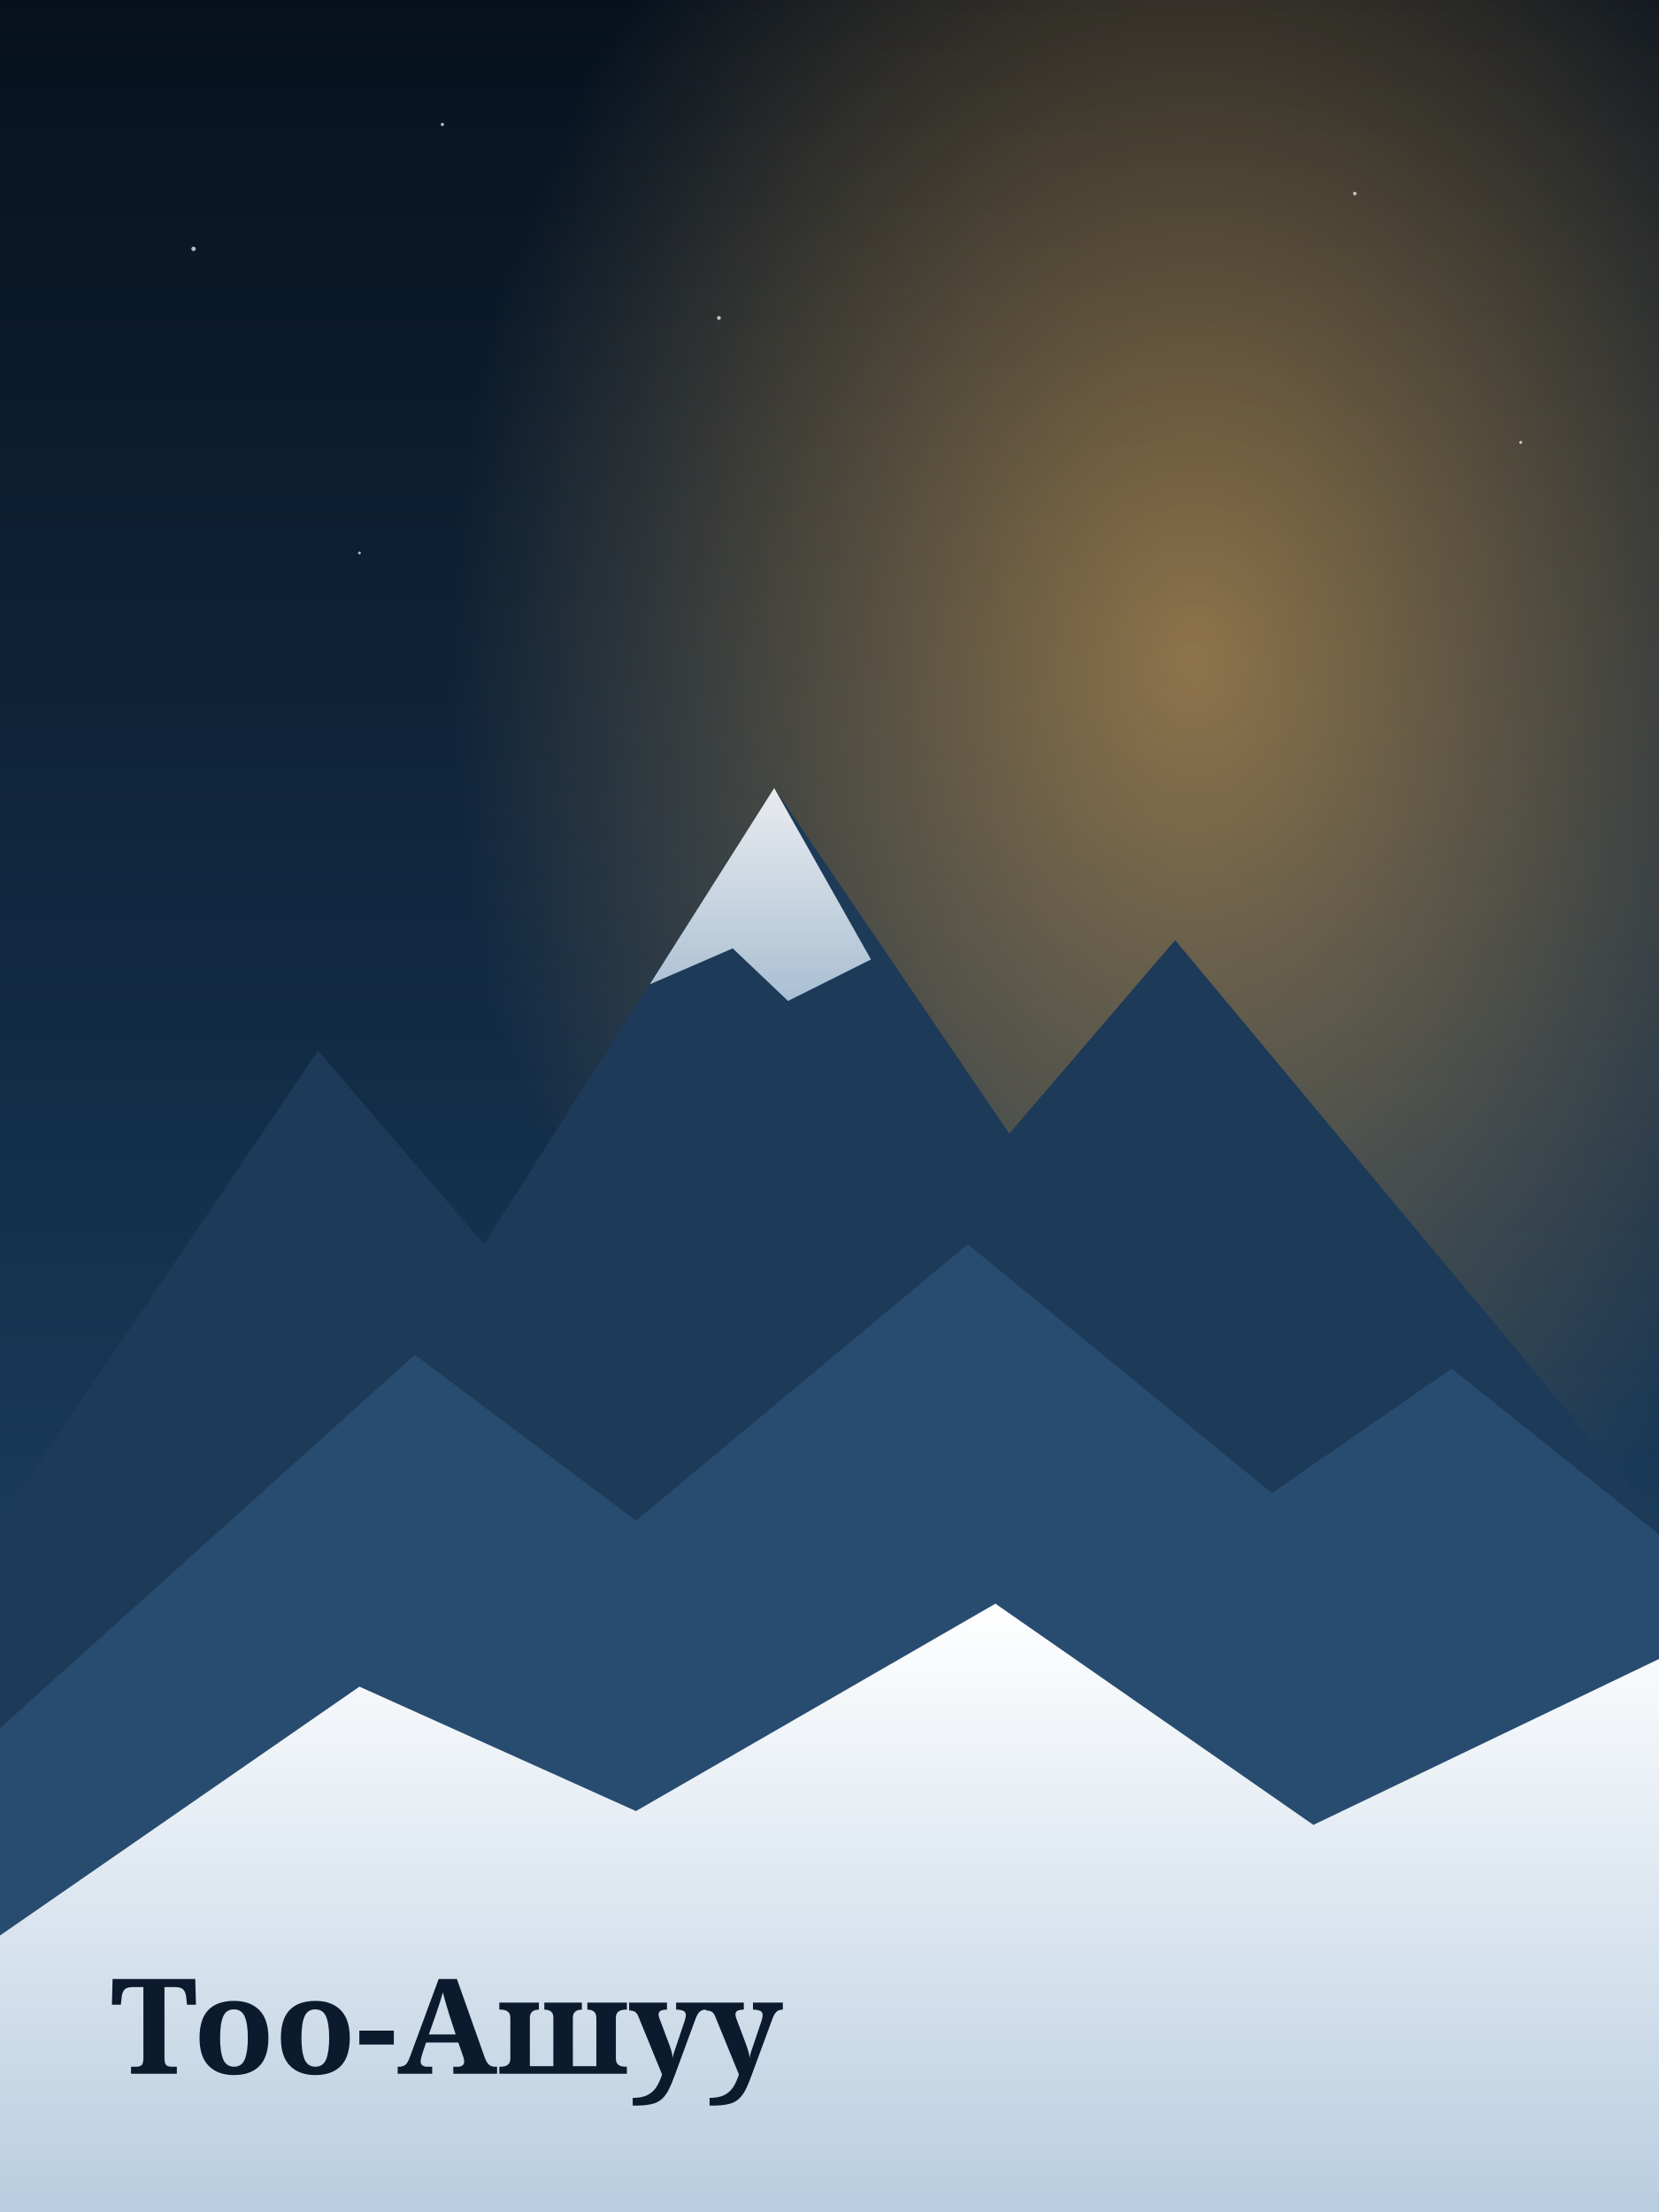
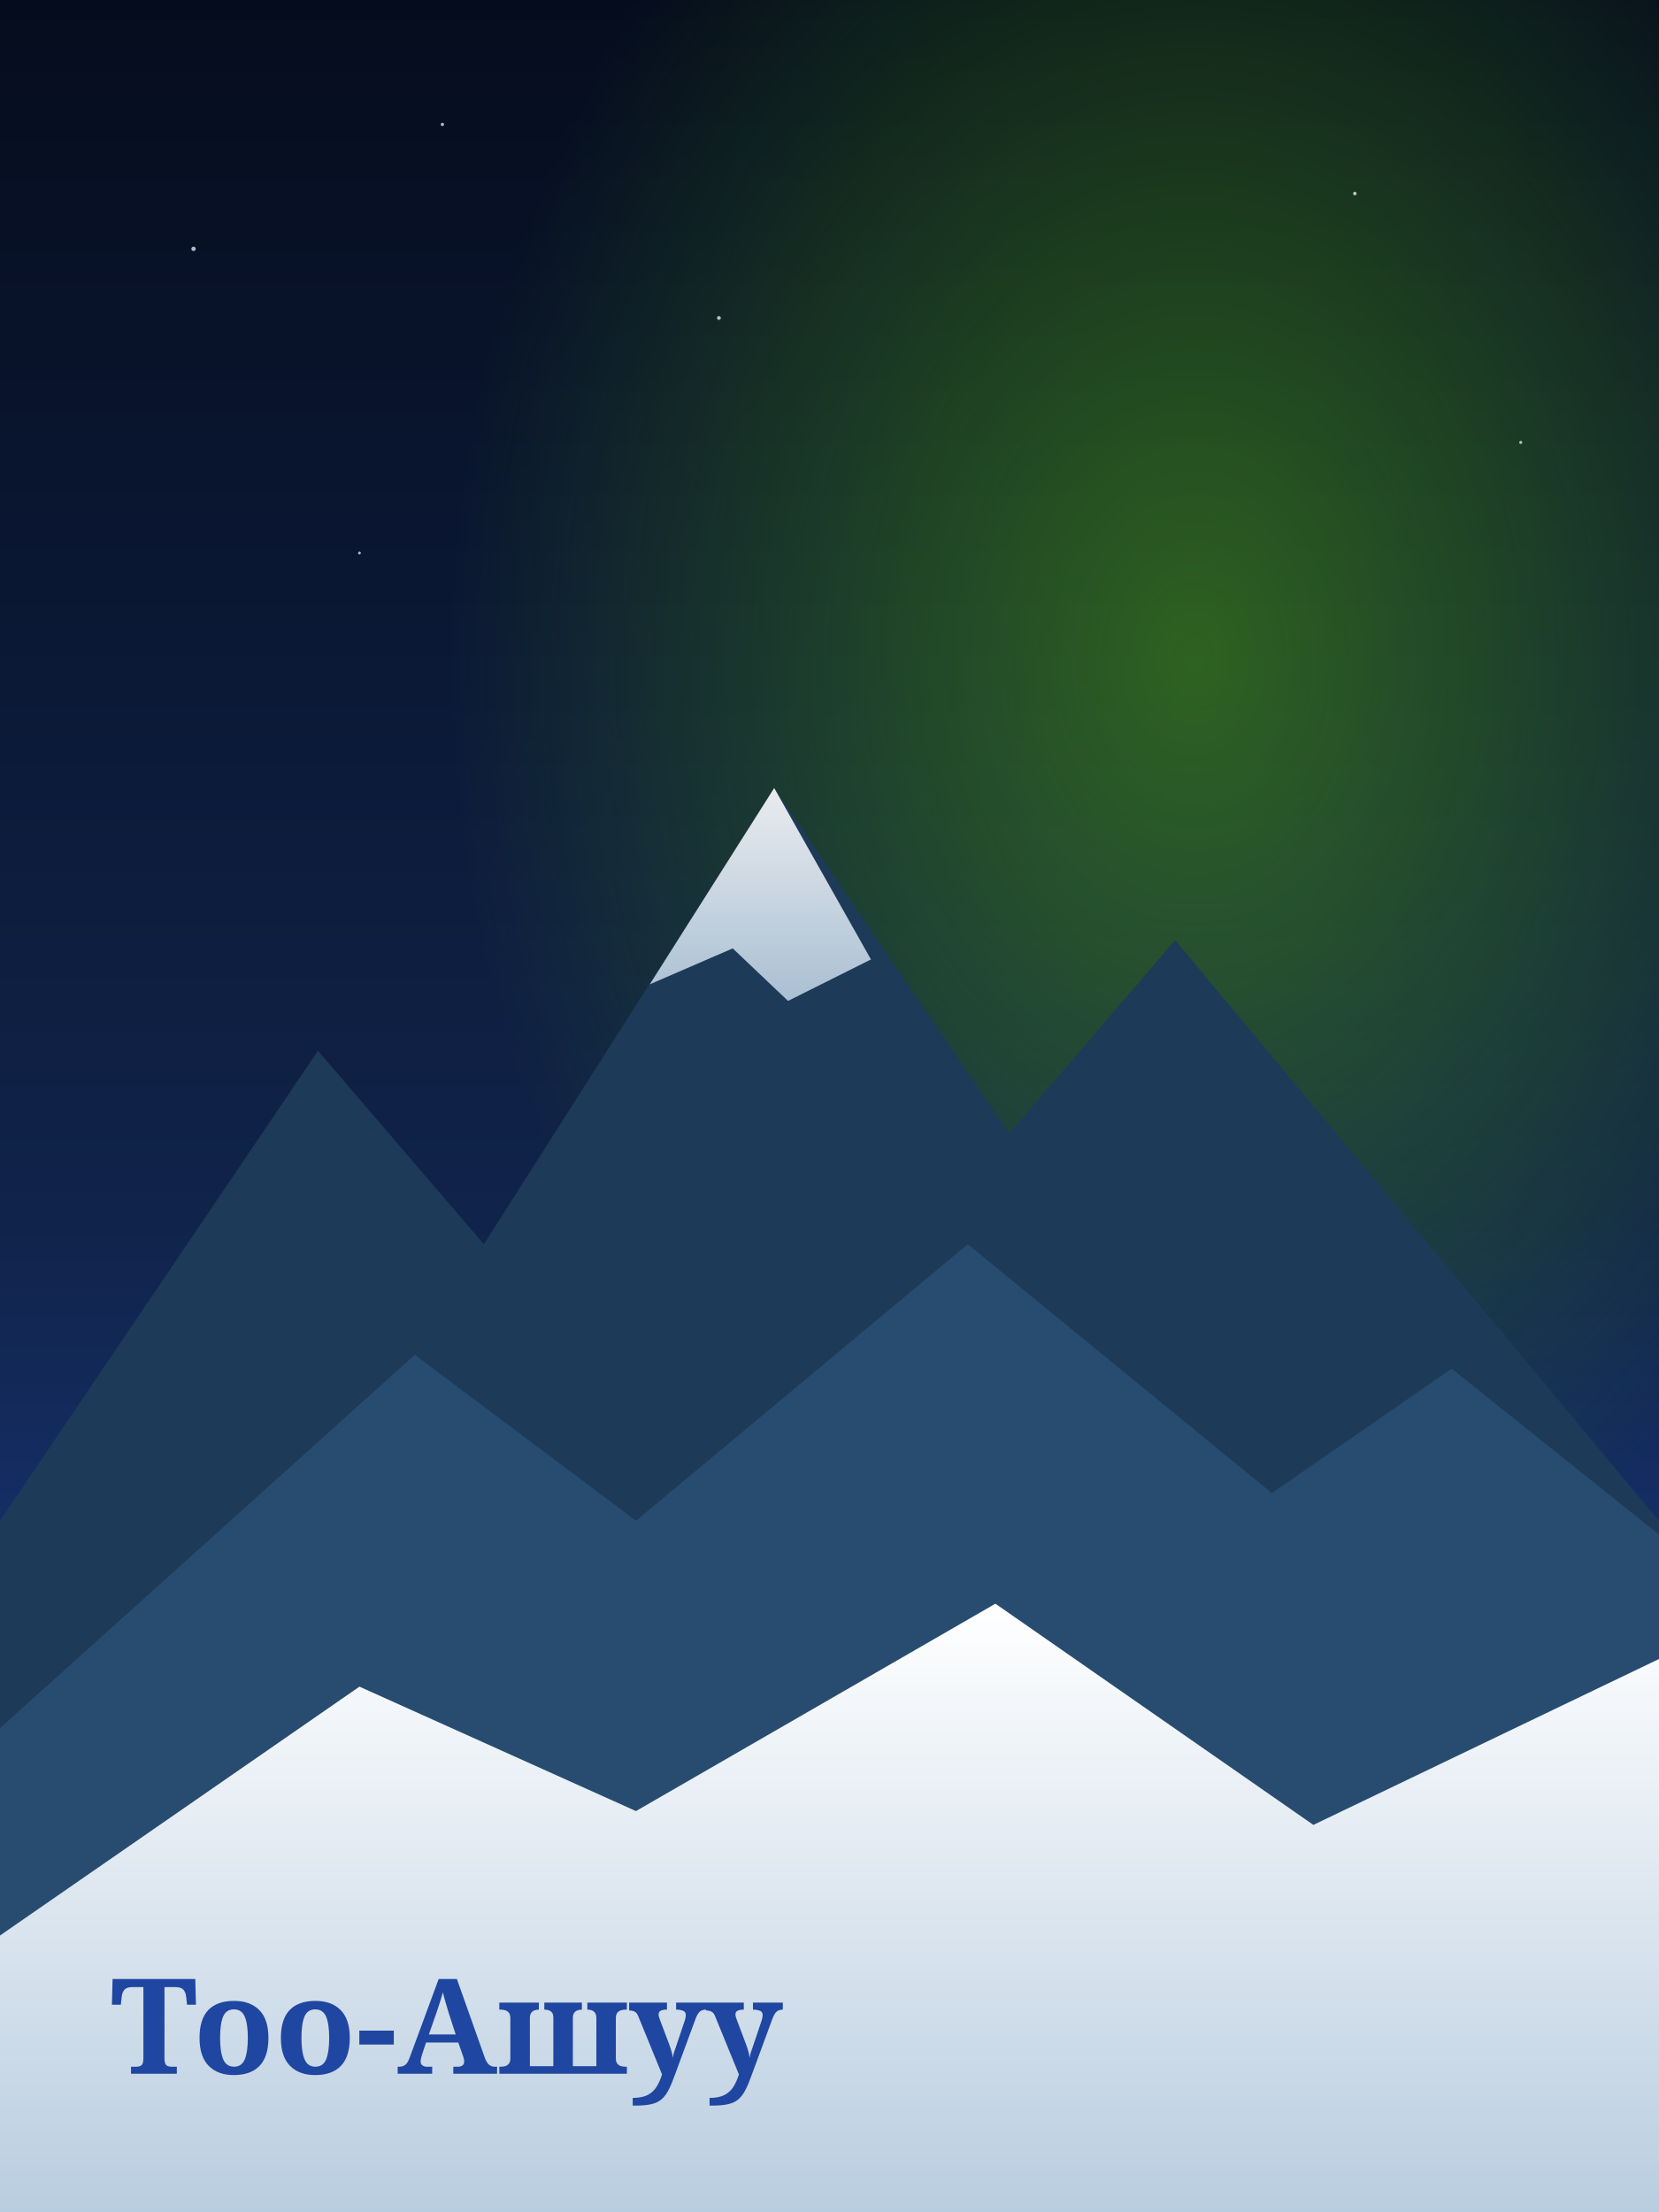
<svg xmlns="http://www.w3.org/2000/svg" viewBox="0 0 1200 1600" preserveAspectRatio="xMidYMid slice">
  <defs>
    <linearGradient id="sky" x1="0" y1="0" x2="0" y2="1">
-       <stop offset="0" stop-color="#07111d" />
-       <stop offset=".55" stop-color="#14304c" />
-       <stop offset="1" stop-color="#2a5378" />
+       <stop offset="0" stop-color="#050c1d" />
+       <stop offset=".55" stop-color="#10234a" />
+       <stop offset="1" stop-color="#1f46a0" />
    </linearGradient>
    <radialGradient id="sun" cx=".72" cy=".3" r=".45">
-       <stop offset="0" stop-color="#f6b65a" stop-opacity=".55" />
-       <stop offset="1" stop-color="#f6b65a" stop-opacity="0" />
+       <stop offset="0" stop-color="#59bc08" stop-opacity=".45" />
+       <stop offset="1" stop-color="#59bc08" stop-opacity="0" />
    </radialGradient>
    <linearGradient id="snow" x1="0" y1="0" x2="0" y2="1">
      <stop offset="0" stop-color="#ffffff" />
      <stop offset="1" stop-color="#b9cde0" />
    </linearGradient>
  </defs>
  <rect width="1200" height="1600" fill="url(#sky)" />
  <rect width="1200" height="1600" fill="url(#sun)" />
  <g fill="#fff" opacity=".7">
    <circle cx="140" cy="180" r="1.6" />
    <circle cx="320" cy="90" r="1.2" />
    <circle cx="520" cy="230" r="1.4" />
    <circle cx="980" cy="140" r="1.3" />
    <circle cx="1100" cy="320" r="1.1" />
    <circle cx="260" cy="400" r="1" />
  </g>
  <path d="M0 1100 230 760l120 140 210-330 170 250 120-140 350 420v800H0Z" fill="#1d3a58" />
  <path d="M560 570 470 712l60-26 40 38 60-30Z" fill="url(#snow)" opacity=".9" />
  <path d="M0 1250 300 980l160 120 240-200 220 180 130-90 150 120v690H0Z" fill="#284c70" />
  <path d="M0 1400 260 1220l200 90 260-150 230 160 250-120v400H0Z" fill="url(#snow)" />
-   <text x="80" y="1500" fill="#0b1a2c" font-family="Georgia, serif" font-size="96" font-weight="700">Тоо-Ашуу</text>
+   <text x="80" y="1500" fill="#1f46a0" font-family="Georgia, serif" font-size="96" font-weight="700">Тоо-Ашуу</text>
</svg>
